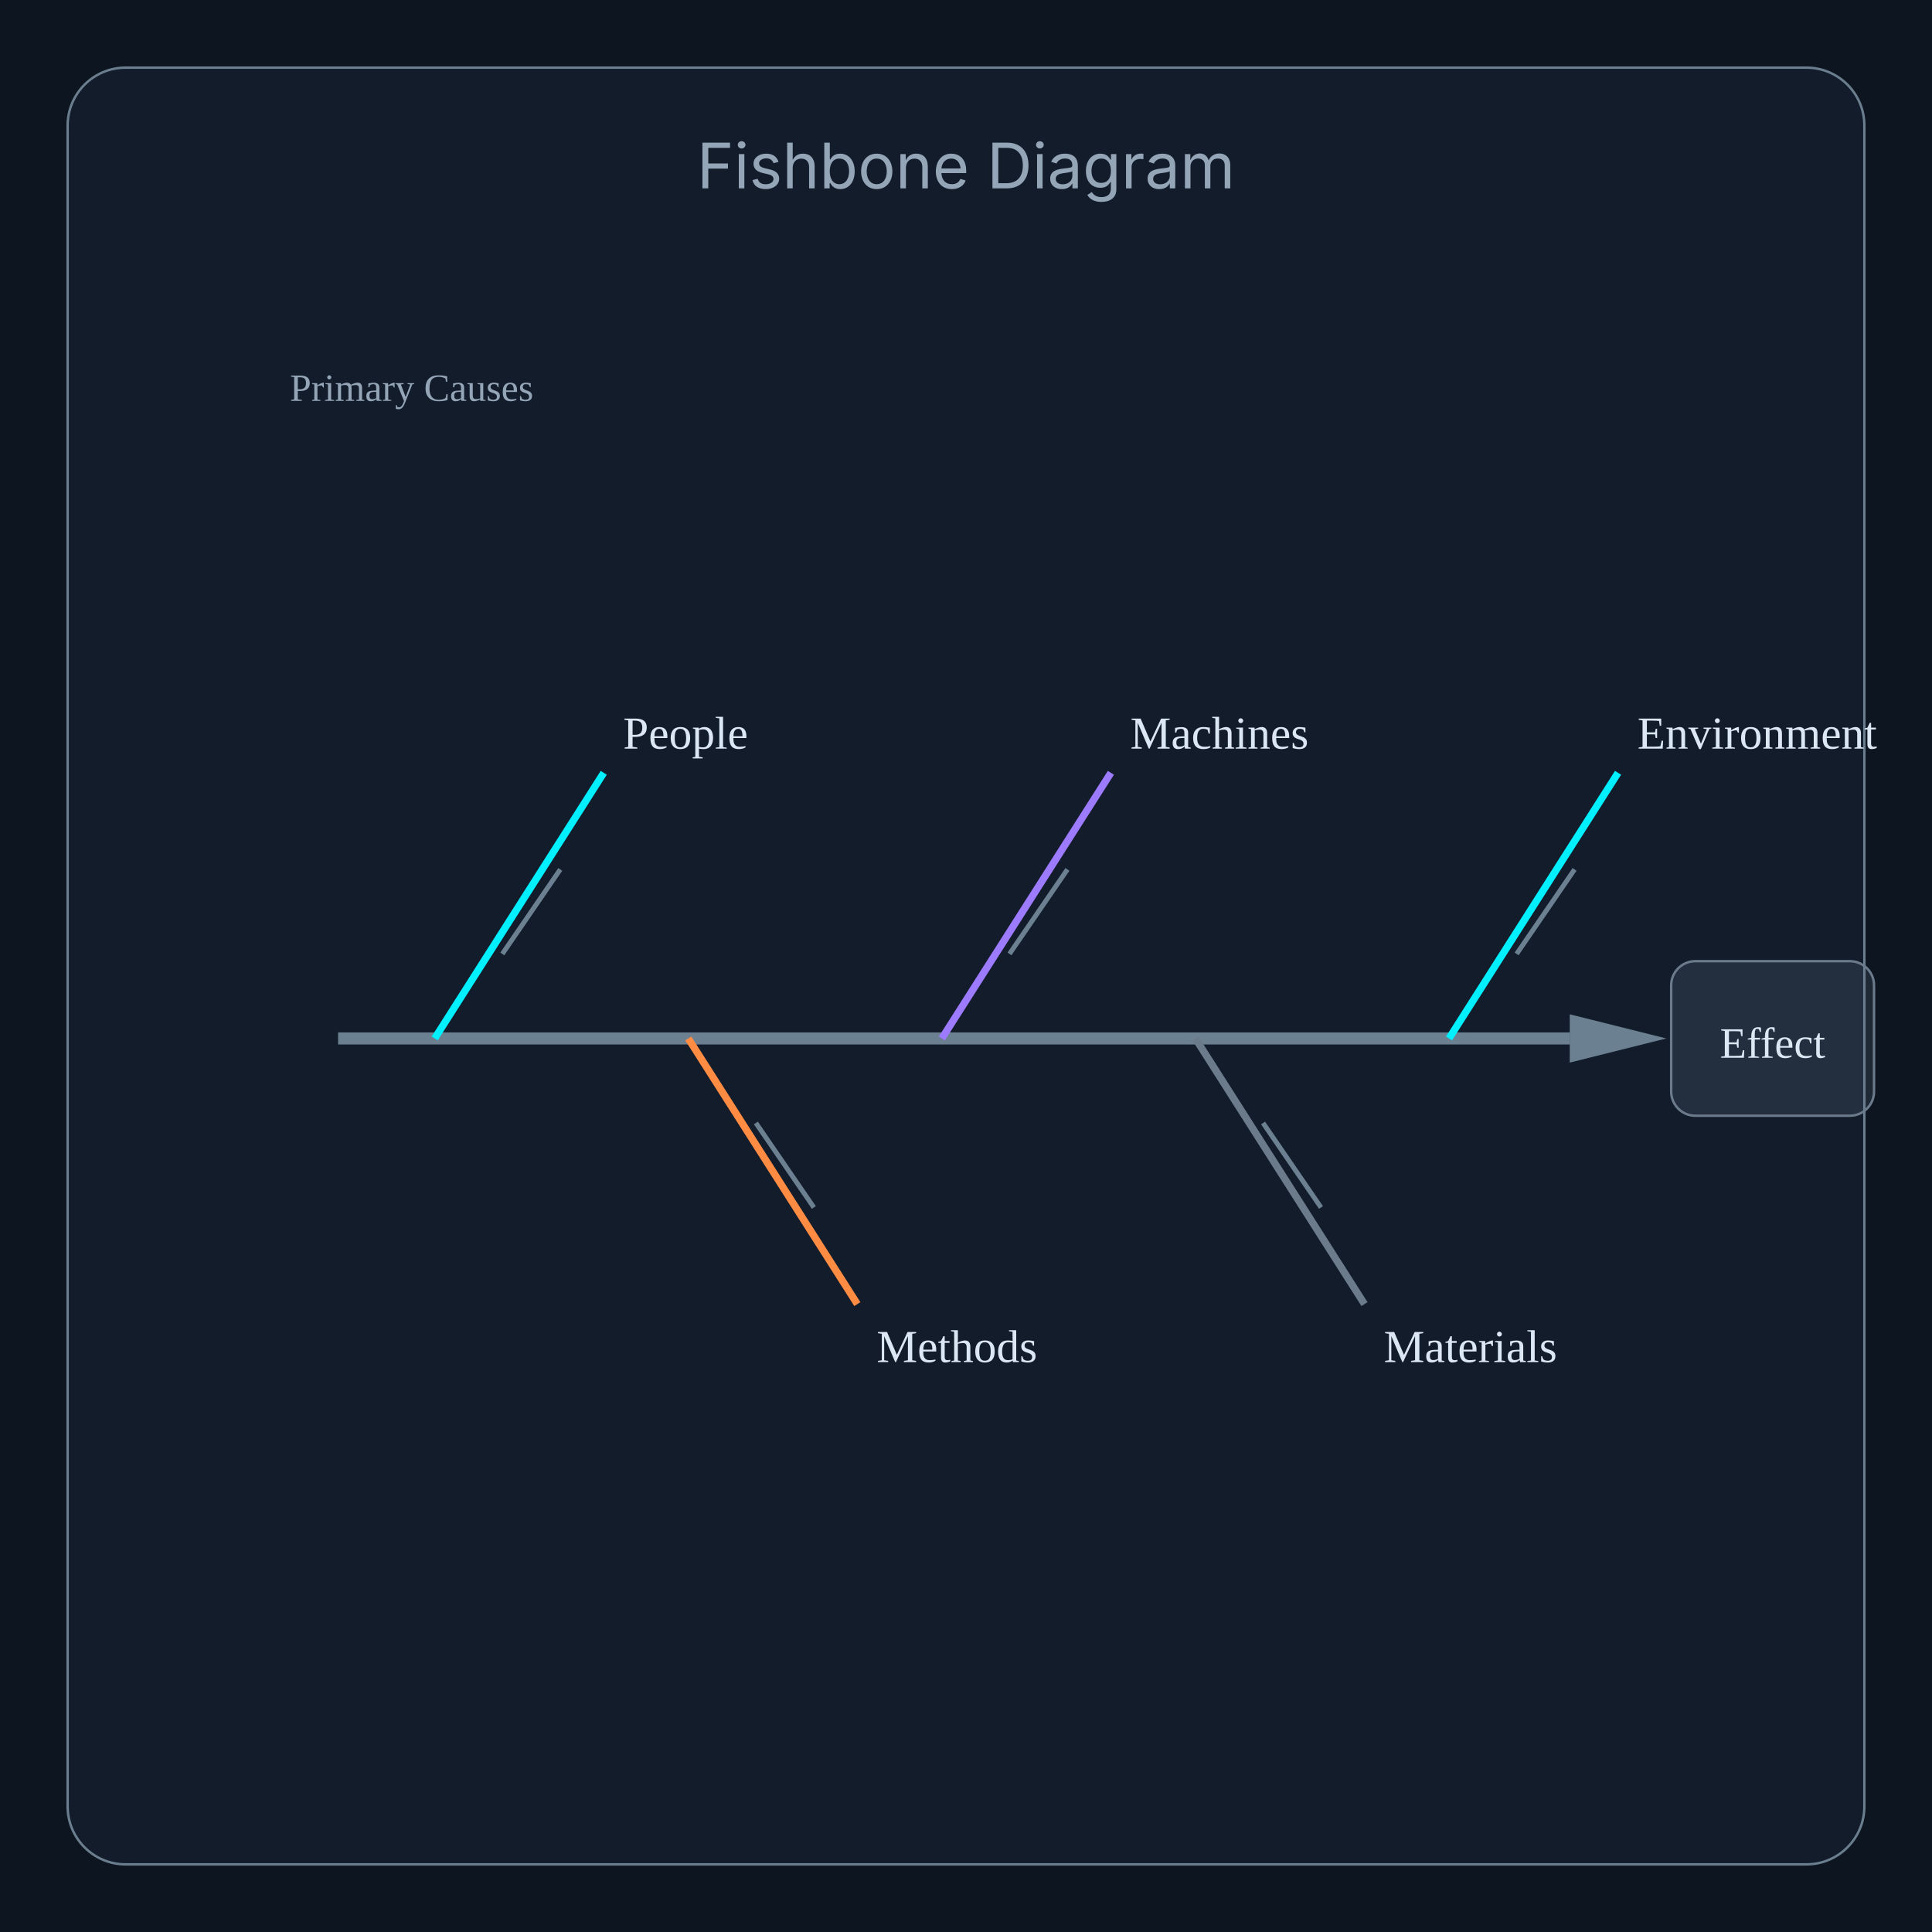
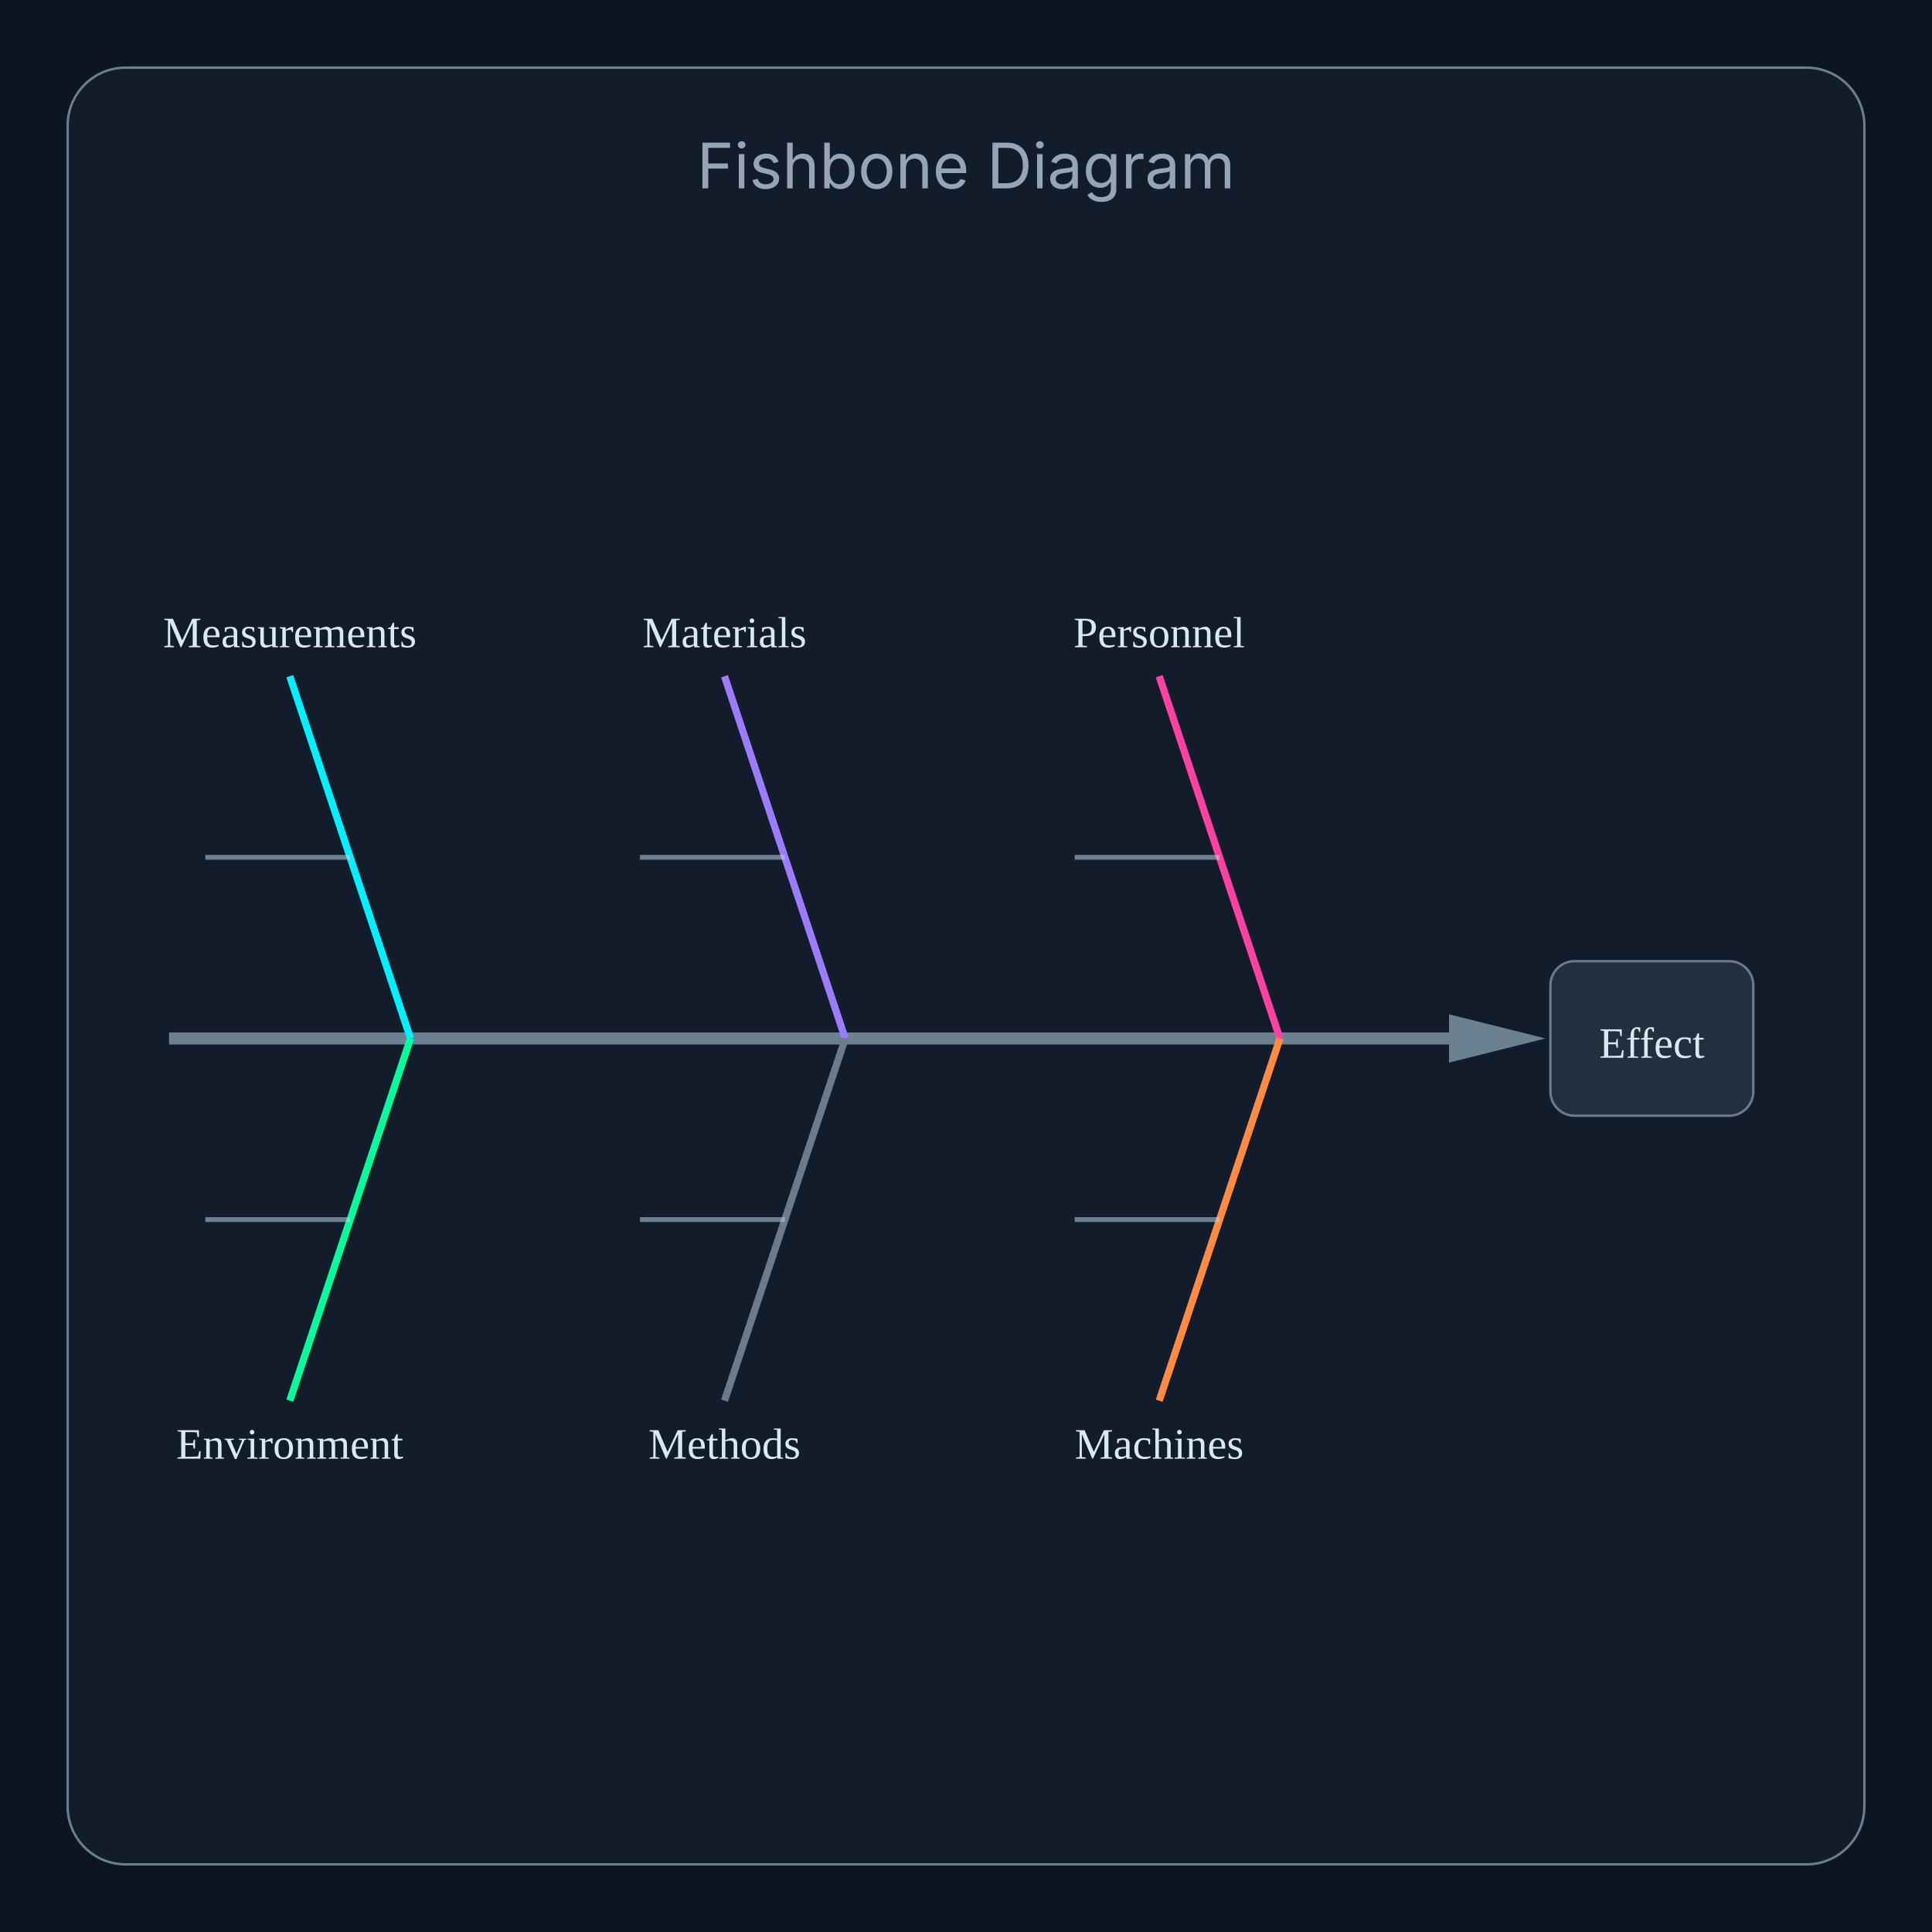
<svg xmlns="http://www.w3.org/2000/svg" viewBox="0 0 800 800" width="800" height="800">
  <rect width="800" height="800" fill="#0d1520" />
  <rect x="28" y="28" width="744" height="744" rx="24" fill="#121c2a" stroke="rgba(180,210,230,0.55)" />
  <text x="400" y="78" text-anchor="middle" fill="rgba(190,210,230,0.75)" font-size="26" font-family="Inter,Arial,sans-serif">Fishbone Diagram</text>
-   <line x1="140" y1="430" x2="650" y2="430" stroke="rgba(180,210,230,0.55)" stroke-width="5" />
-   <polygon points="650,420 690,430 650,440" fill="rgba(180,210,230,0.55)" />
-   <rect x="692" y="398" width="84" height="64" rx="10" fill="#6b7b8c" fill-opacity="0.2" stroke="#6b7b8c" />
-   <text x="734" y="438" text-anchor="middle" fill="#dbe8f4" font-size="18">Effect</text>
-   <text x="120" y="166" fill="rgba(190,210,230,0.75)" font-size="16">Primary Causes</text>
-   <line x1="180" y1="430" x2="250" y2="320" stroke="#00f0ff" stroke-width="3" />
-   <text x="258" y="310" fill="#dbe8f4" font-size="19">People</text>
-   <line x1="208" y1="395" x2="232" y2="360" stroke="rgba(180,210,230,0.55)" stroke-width="2" />
-   <line x1="285" y1="430" x2="355" y2="540" stroke="#ff8c42" stroke-width="3" />
-   <text x="363" y="564" fill="#dbe8f4" font-size="19">Methods</text>
-   <line x1="313" y1="465" x2="337" y2="500" stroke="rgba(180,210,230,0.55)" stroke-width="2" />
-   <line x1="390" y1="430" x2="460" y2="320" stroke="#9d7bff" stroke-width="3" />
-   <text x="468" y="310" fill="#dbe8f4" font-size="19">Machines</text>
-   <line x1="418" y1="395" x2="442" y2="360" stroke="rgba(180,210,230,0.55)" stroke-width="2" />
-   <line x1="495" y1="430" x2="565" y2="540" stroke="#6b7b8c" stroke-width="3" />
-   <text x="573" y="564" fill="#dbe8f4" font-size="19">Materials</text>
-   <line x1="523" y1="465" x2="547" y2="500" stroke="rgba(180,210,230,0.55)" stroke-width="2" />
-   <line x1="600" y1="430" x2="670" y2="320" stroke="#00f0ff" stroke-width="3" />
-   <text x="678" y="310" fill="#dbe8f4" font-size="19">Environment</text>
-   <line x1="628" y1="395" x2="652" y2="360" stroke="rgba(180,210,230,0.55)" stroke-width="2" />
+   <line x1="70" y1="430" x2="600" y2="430" stroke="rgba(180,210,230,0.55)" stroke-width="5" />
+   <polygon points="600,420 640,430 600,440" fill="rgba(180,210,230,0.55)" />
+   <rect x="642" y="398" width="84" height="64" rx="10" fill="#6b7b8c" fill-opacity="0.2" stroke="#6b7b8c" />
+   <text x="684" y="438" text-anchor="middle" fill="#dbe8f4" font-size="18">Effect</text>
+   <line x1="170" y1="430" x2="120" y2="280" stroke="#00f0ff" stroke-width="3" />
+   <text x="120" y="268" text-anchor="middle" fill="#dbe8f4" font-size="18">Measurements</text>
+   <line x1="145" y1="355" x2="85" y2="355" stroke="rgba(180,210,230,0.55)" stroke-width="2" />
+   <line x1="170" y1="430" x2="120" y2="580" stroke="#00ff9d" stroke-width="3" />
+   <text x="120" y="604" text-anchor="middle" fill="#dbe8f4" font-size="18">Environment</text>
+   <line x1="145" y1="505" x2="85" y2="505" stroke="rgba(180,210,230,0.55)" stroke-width="2" />
+   <line x1="350" y1="430" x2="300" y2="280" stroke="#9d7bff" stroke-width="3" />
+   <text x="300" y="268" text-anchor="middle" fill="#dbe8f4" font-size="18">Materials</text>
+   <line x1="325" y1="355" x2="265" y2="355" stroke="rgba(180,210,230,0.55)" stroke-width="2" />
+   <line x1="350" y1="430" x2="300" y2="580" stroke="#6b7b8c" stroke-width="3" />
+   <text x="300" y="604" text-anchor="middle" fill="#dbe8f4" font-size="18">Methods</text>
+   <line x1="325" y1="505" x2="265" y2="505" stroke="rgba(180,210,230,0.55)" stroke-width="2" />
+   <line x1="530" y1="430" x2="480" y2="280" stroke="#ff42a1" stroke-width="3" />
+   <text x="480" y="268" text-anchor="middle" fill="#dbe8f4" font-size="18">Personnel</text>
+   <line x1="505" y1="355" x2="445" y2="355" stroke="rgba(180,210,230,0.55)" stroke-width="2" />
+   <line x1="530" y1="430" x2="480" y2="580" stroke="#ff8c42" stroke-width="3" />
+   <text x="480" y="604" text-anchor="middle" fill="#dbe8f4" font-size="18">Machines</text>
+   <line x1="505" y1="505" x2="445" y2="505" stroke="rgba(180,210,230,0.55)" stroke-width="2" />
</svg>
